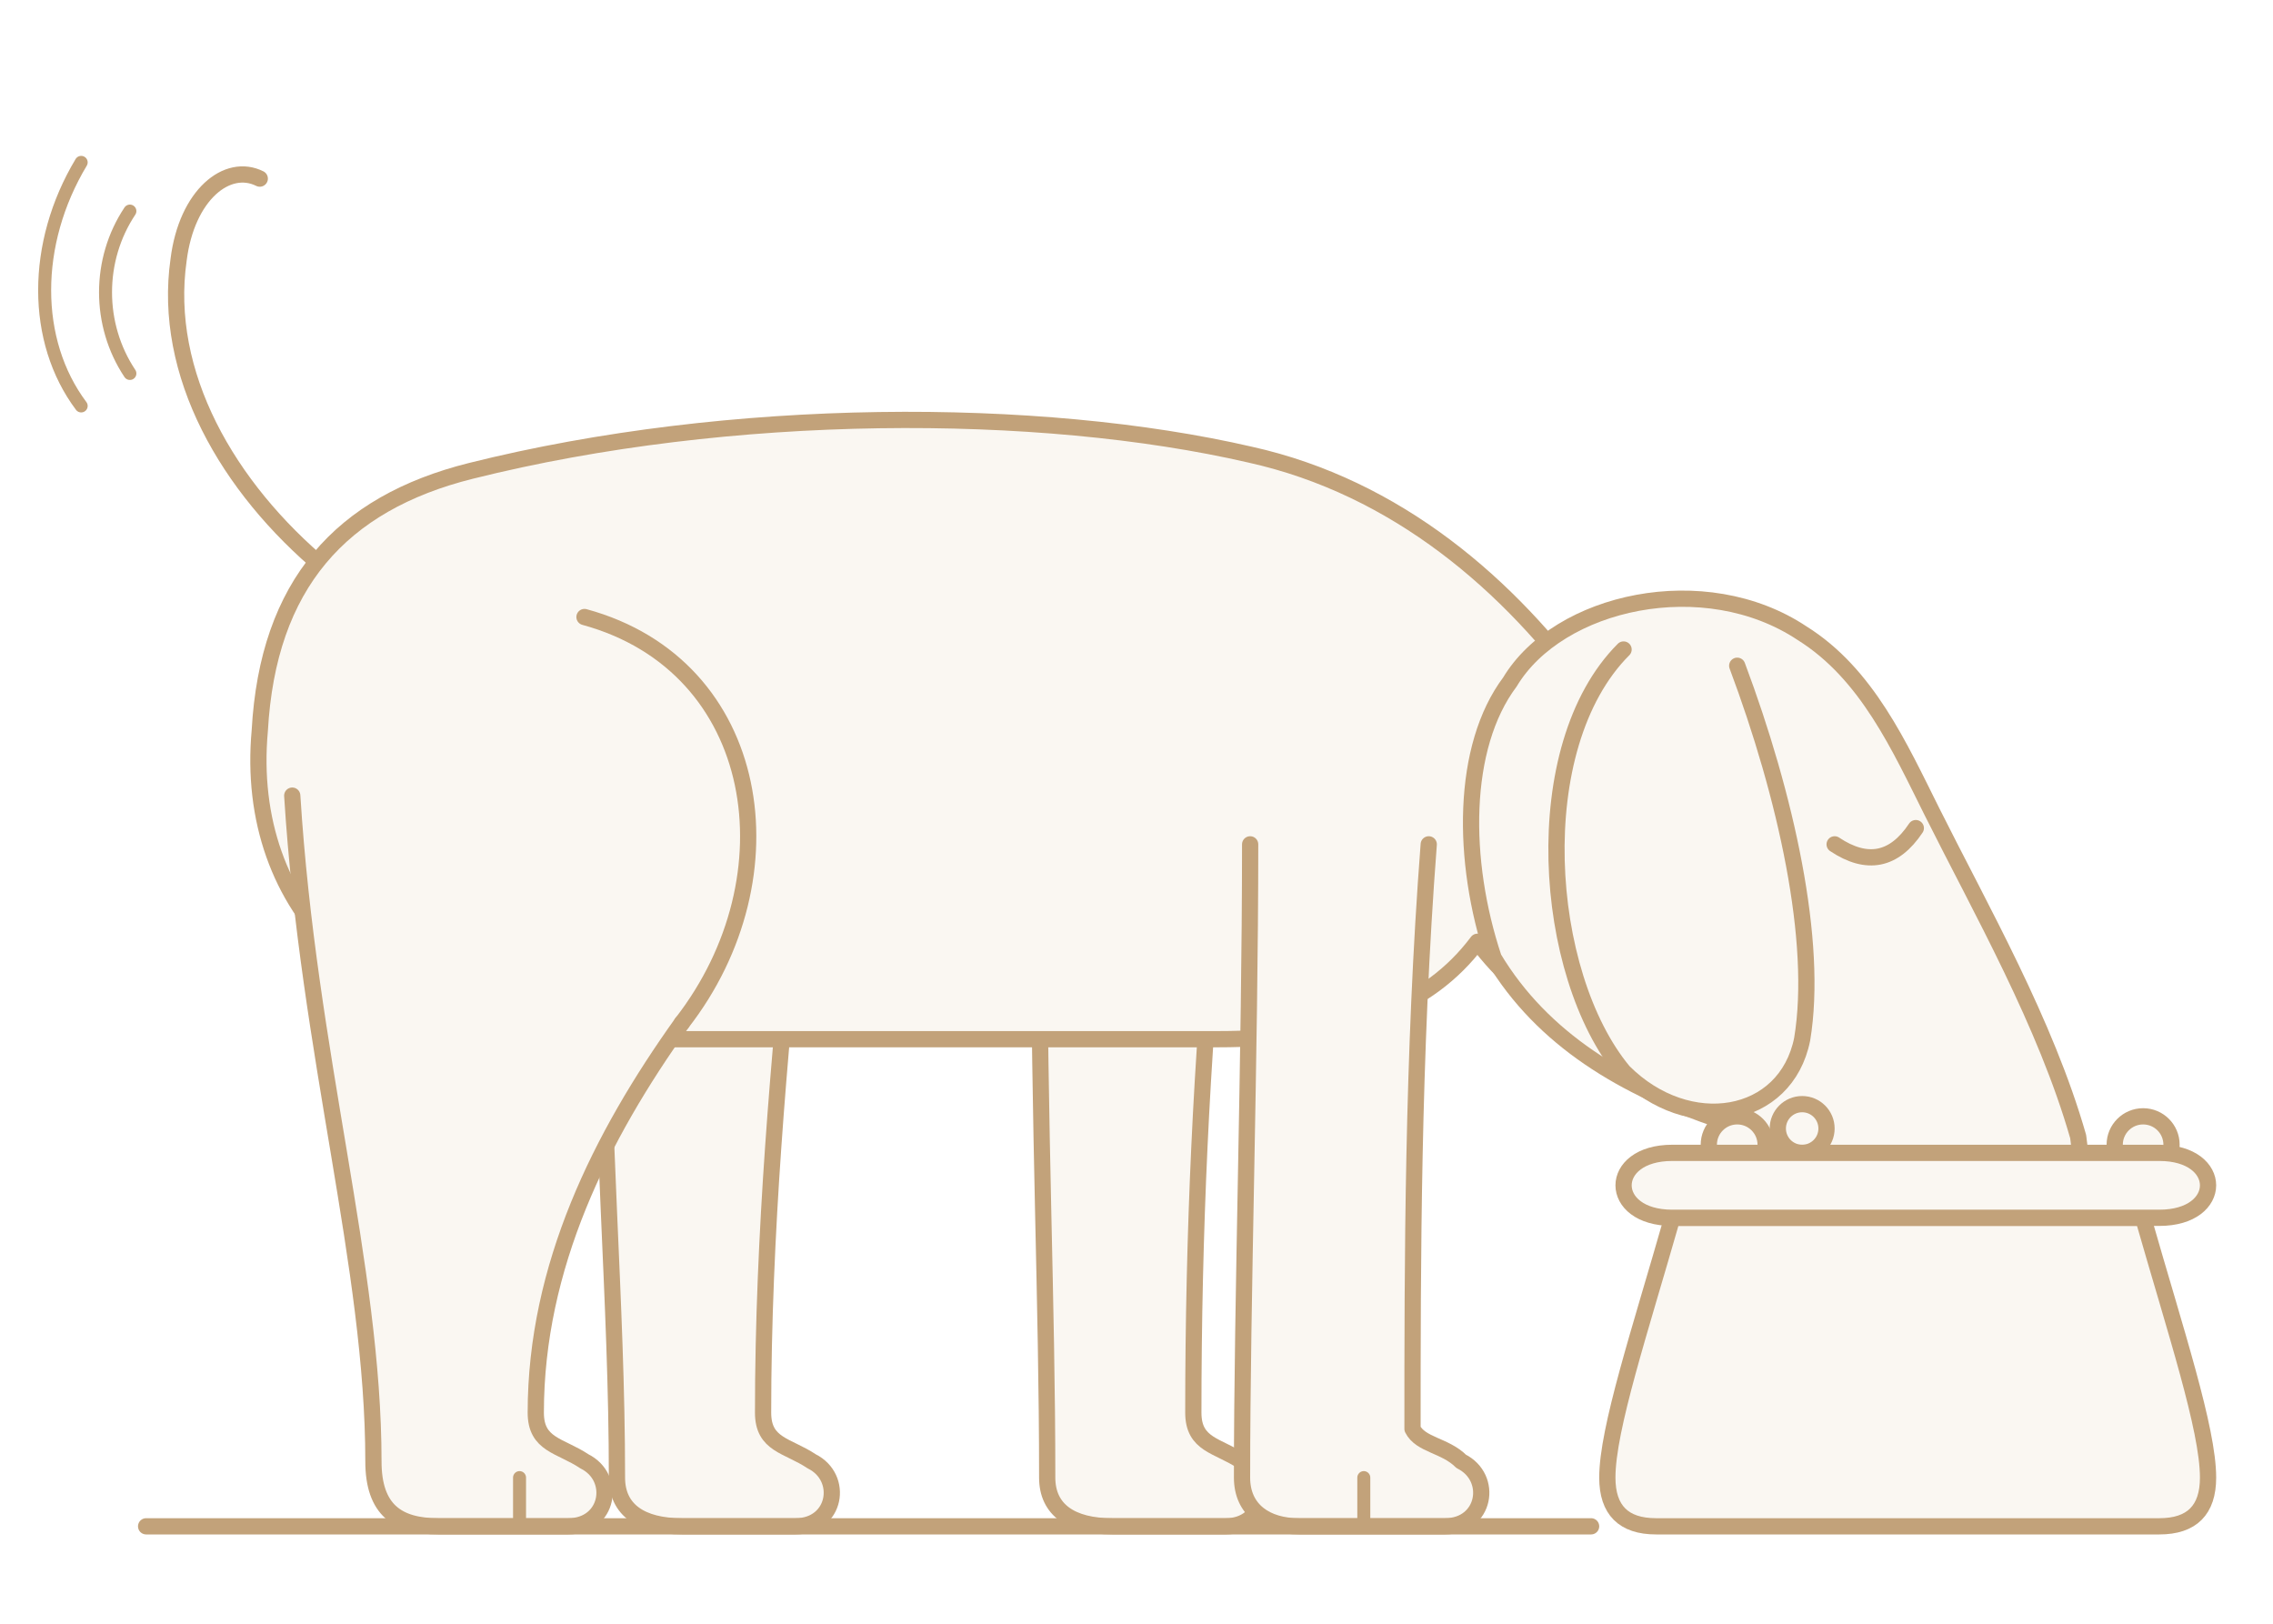
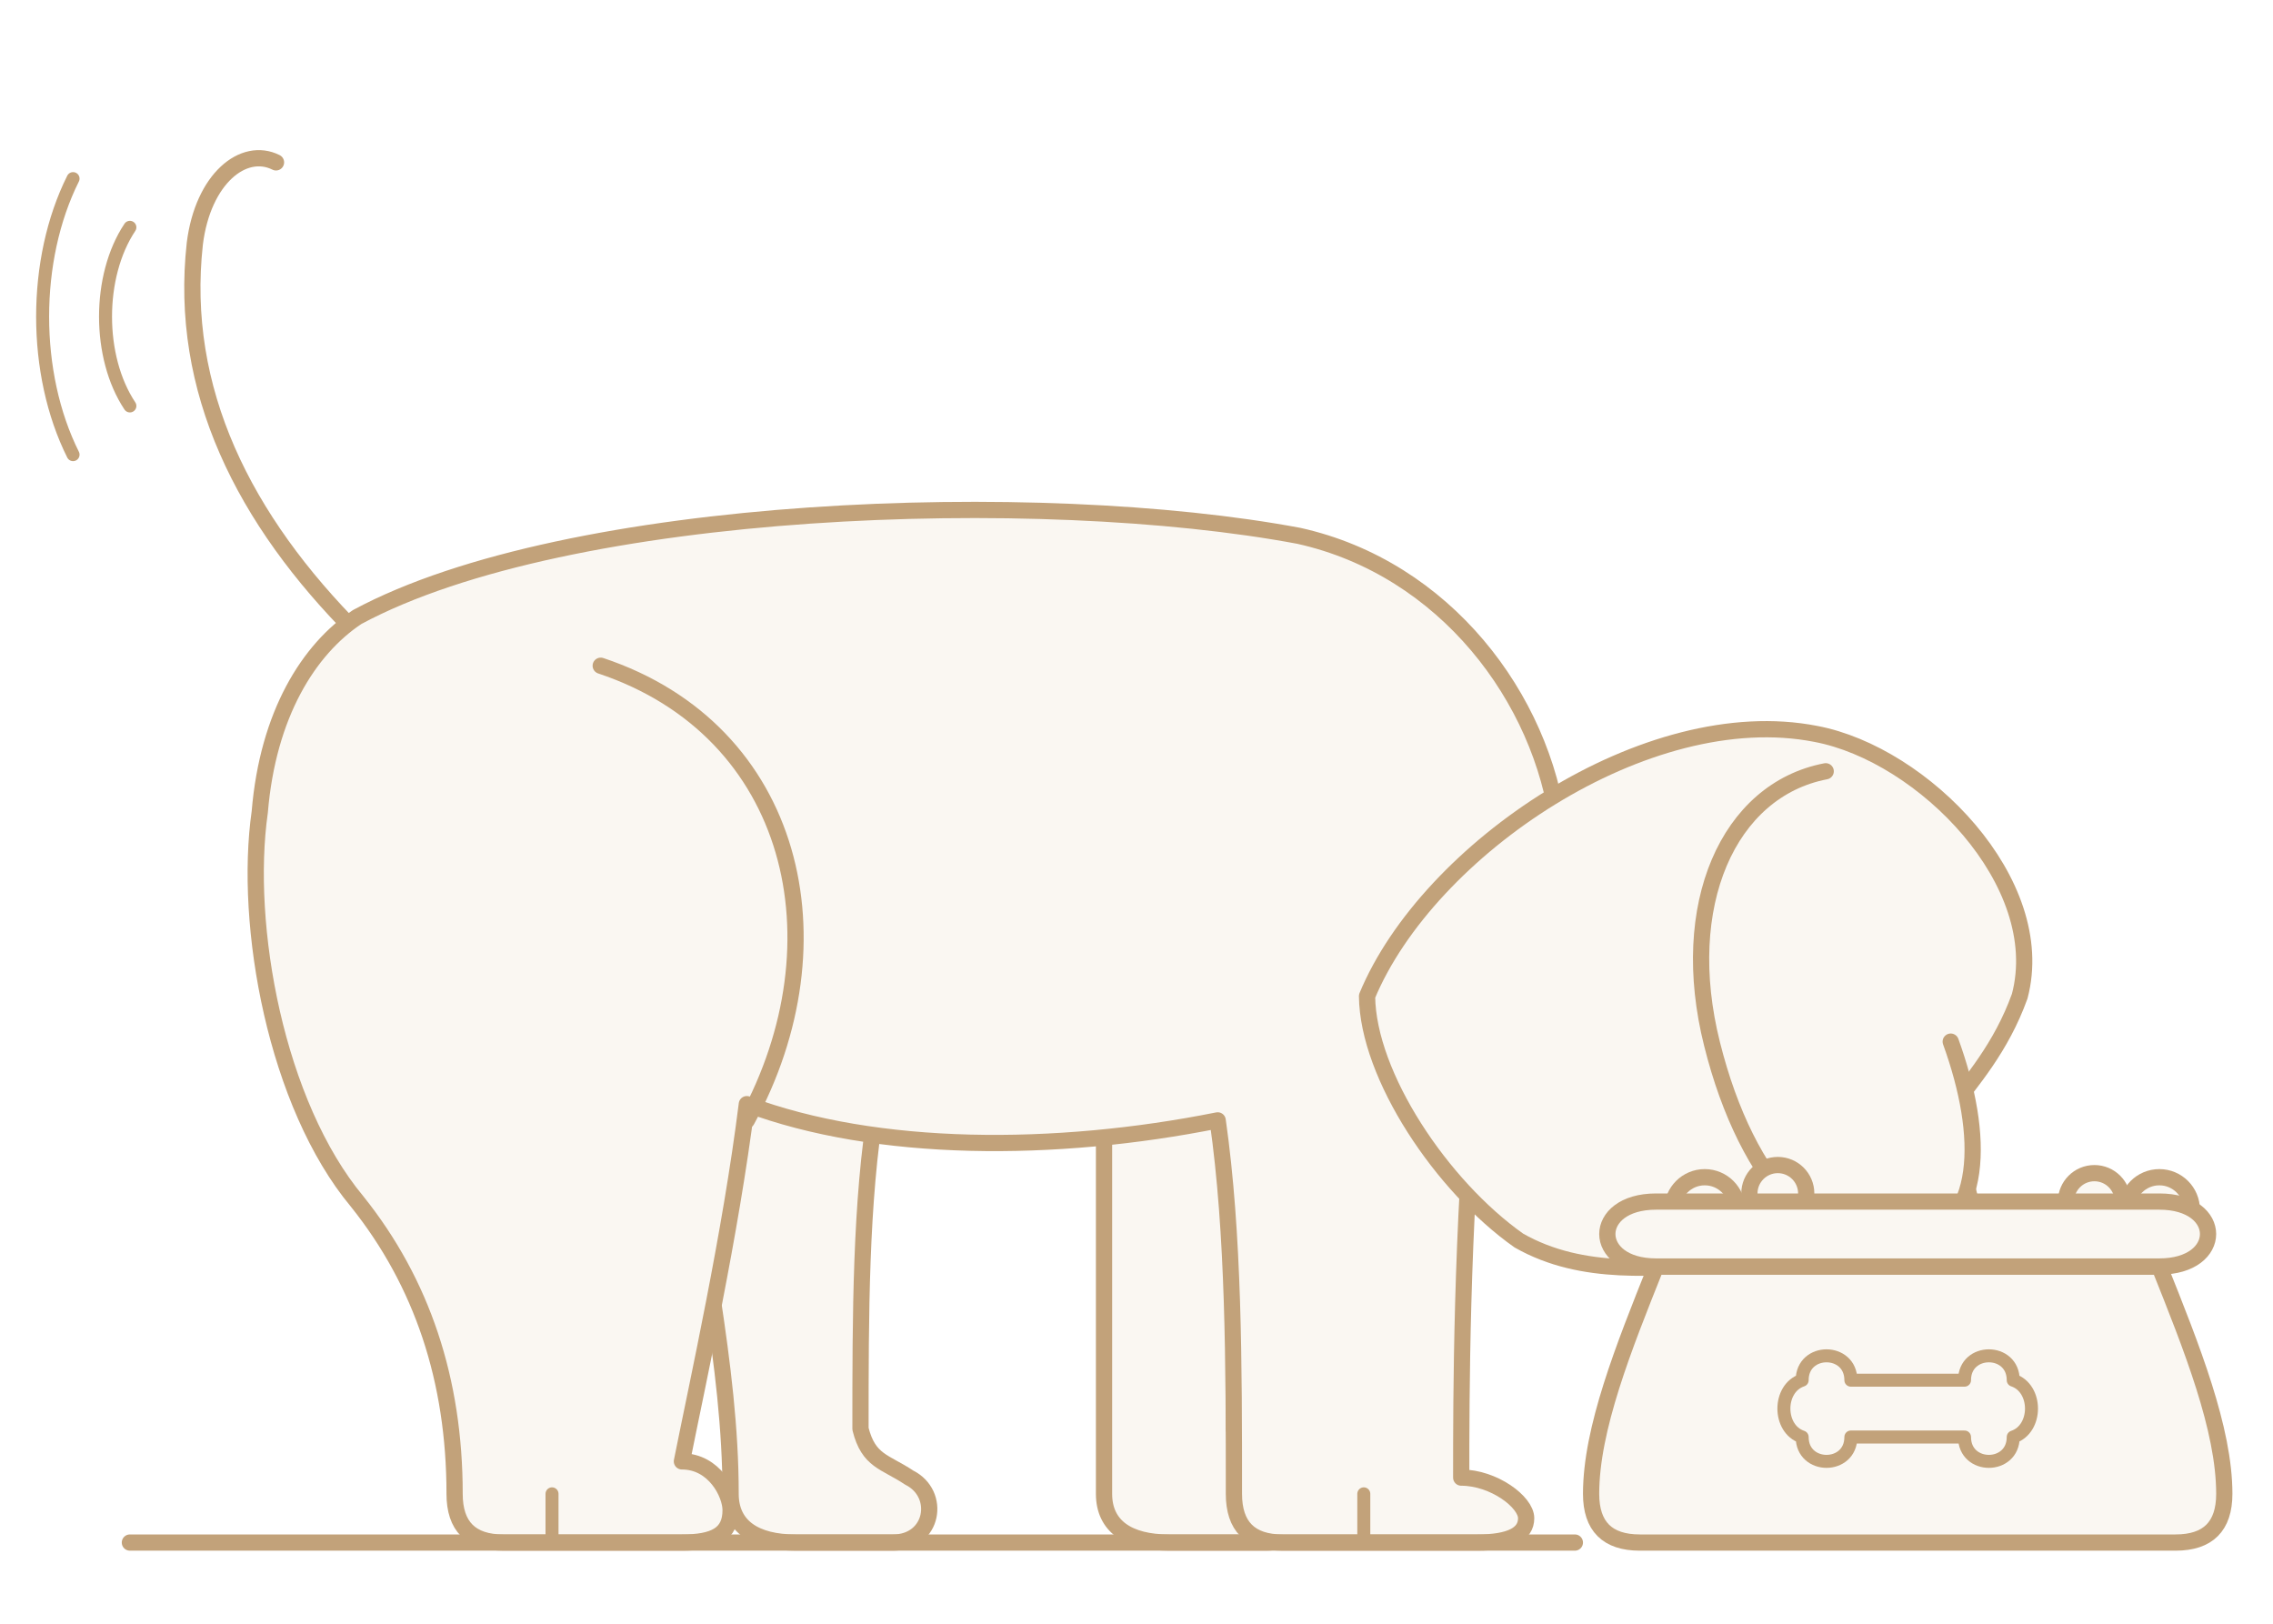
<svg xmlns="http://www.w3.org/2000/svg" viewBox="0 0 280 200" width="280" height="200" fill="none" stroke="#C2A27A" stroke-width="2" stroke-linecap="round" stroke-linejoin="round">
-   <path d="M40 70 C28 60 20 46 22 32 C23 24 28 20 32 22" />
-   <path d="M16 26 C12 32 12 40 16 46 M10 20 C4 30 4 42 10 50" stroke-width="1.6" />
-   <path d="M74 110 C74 140 76 160 76 182 C76 186 79 188 84 188 L98 188 C103 188 104 182 100 180 C97 178 94 178 94 174 C94 152 96 130 98 110" fill="#FAF7F2" />
-   <path d="M128 110 C128 140 129 160 129 182 C129 186 132 188 137 188 L151 188 C156 188 157 182 153 180 C150 178 147 178 147 174 C147 152 148 130 150 110" fill="#FAF7F2" />
-   <path d="M58 58 C90 50 128 50 154 56 C172 60 186 72 196 86 L204 124 C196 128 188 124 182 116 C176 124 166 128 150 128 L72 128 C46 128 30 112 32 90 C33 72 42 62 58 58 Z" fill="#FAF7F2" />
-   <path d="M36 98 C38 130 46 156 46 180 C46 186 49 188 54 188 L70 188 C75 188 76 182 72 180 C69 178 66 178 66 174 C66 156 74 140 84 126" fill="#FAF7F2" />
-   <path d="M84 126 C98 108 94 82 72 76" />
-   <path d="M154 104 C154 130 153 160 153 182 C153 186 156 188 160 188 L178 188 C183 188 184 182 180 180 C178 178 175 178 174 176 C174 156 174 130 176 104" fill="#FAF7F2" />
-   <path d="M64 188 L64 182 M168 188 L168 182" stroke-width="1.6" />
-   <path d="M186 84 C192 74 210 70 222 78 C230 83 234 92 238 100 C244 112 252 126 256 140 L258 156 L232 156 C226 148 220 142 212 138 C200 134 190 128 184 118 C180 106 180 92 186 84 Z" fill="#FAF7F2" />
-   <path d="M226 104 Q232 108 236 102" />
-   <path d="M200 80 C188 92 190 120 200 132 C208 140 220 138 222 128 C224 116 220 98 214 82" fill="#FAF7F2" />
-   <circle cx="214" cy="141" r="3.5" fill="#FAF7F2" />
-   <circle cx="222" cy="139" r="3" fill="#FAF7F2" />
-   <circle cx="264" cy="141" r="3.5" fill="#FAF7F2" />
-   <path d="M206 150 C202 164 198 176 198 182 C198 186 200 188 204 188 L266 188 C270 188 272 186 272 182 C272 176 268 164 264 150 Z" fill="#FAF7F2" />
-   <path d="M206 142 L266 142 C270 142 272 144 272 146 C272 148 270 150 266 150 L206 150 C202 150 200 148 200 146 C200 144 202 142 206 142 Z" fill="#FAF7F2" />
-   <path d="M18 188 L196 188" />
+   <path d="M44 78 C30 64 22 48 24 30 C25 22 30 18 34 20" />
+   <path d="M16 28 C12 34 12 44 16 50 M9 22 C4 32 4 46 9 56" stroke-width="1.6" />
+   <path d="M84 134 C86 152 90 168 90 184 C90 188 93 190 98 190 L110 190 C115 190 116 184 112 182 C109 180 107 180 106 176 C106 162 106 148 108 136" fill="#FAF7F2" />
+   <path d="M136 134 C136 152 136 168 136 184 C136 188 139 190 144 190 L156 190 C161 190 162 184 158 182 C155 180 153 180 152 176 C152 162 152 148 154 134" fill="#FAF7F2" />
+   <path d="M44 76 C70 62 128 60 160 66 C178 70 190 86 192 102 C194 116 188 126 182 130 C180 152 180 172 180 182 C184 182 188 185 188 187 C188 189 186 190 182 190 L158 190 C154 190 152 188 152 184 C152 168 152 152 150 138 C130 142 108 142 92 136 C90 152 86 170 84 180 C88 180 90 184 90 186 C90 189 88 190 84 190 L62 190 C58 190 56 188 56 184 C56 170 52 158 44 148 C34 136 30 114 32 100 C33 88 38 80 44 76 Z" fill="#FAF7F2" />
+   <path d="M92 138 C104 116 98 90 74 82" />
+   <path d="M68 190 L68 184 M168 190 L168 184" stroke-width="1.6" />
+   <path d="M168.4 122.7 C175.9 104.6 202.9 86.3 223.7 90.4 C236.9 92.9 252.5 108.7 248.8 122.7 C246.5 129.1 242.8 133.2 240.2 136.7 C241 142.7 243.6 149.1 243.7 154 C243.3 160.8 233.2 167.6 227.5 166.5 C221.8 165.4 216.2 159.4 212 155.7 C204.1 156.1 195 157.3 187.1 152.8 C177.6 146.1 168.5 132.5 168.4 122.7 Z" fill="#FAF7F2" />
+   <path d="M226.5 121.3 Q225.6 128.4 232.6 130.3" />
+   <path d="M242.1 151.7 C246.1 154 245.6 159.3 241.8 161 C238.1 162.7 234.6 160.1 235.2 157.2 C235.7 154.4 239.5 150.2 242.1 151.7 Z" fill="#C2A27A" />
+   <path d="M230.5 166.1 Q223 164.7 221.4 157.5" />
+   <path d="M224.9 95 C212.9 97.3 206.6 111.5 210.9 128.6 C215.2 145.8 224.7 156 235.3 153.4 C244.5 151.1 244.5 139.9 240.3 128.3" fill="#FAF7F2" />
+   <circle cx="210" cy="149" r="4" fill="#FAF7F2" />
+   <circle cx="219" cy="147" r="3.5" fill="#FAF7F2" />
+   <circle cx="258" cy="148" r="3.5" fill="#FAF7F2" />
+   <circle cx="266" cy="149" r="4" fill="#FAF7F2" />
+   <path d="M204 156 C200 166 196 176 196 184 C196 188 198 190 202 190 L268 190 C272 190 274 188 274 184 C274 176 270 166 266 156 Z" fill="#FAF7F2" />
+   <path d="M204 148 L266 148 C270 148 272 150 272 152 C272 154 270 156 266 156 L204 156 C200 156 198 154 198 152 C198 150 200 148 204 148 Z" fill="#FAF7F2" />
+   <path d="M228 170 L242 170 C242 166 248 166 248 170 C251 171 251 176 248 177 C248 181 242 181 242 177 L228 177 C228 181 222 181 222 177 C219 176 219 171 222 170 C222 166 228 166 228 170 Z" stroke-width="1.6" />
+   <path d="M16 190 L194 190" />
</svg>
